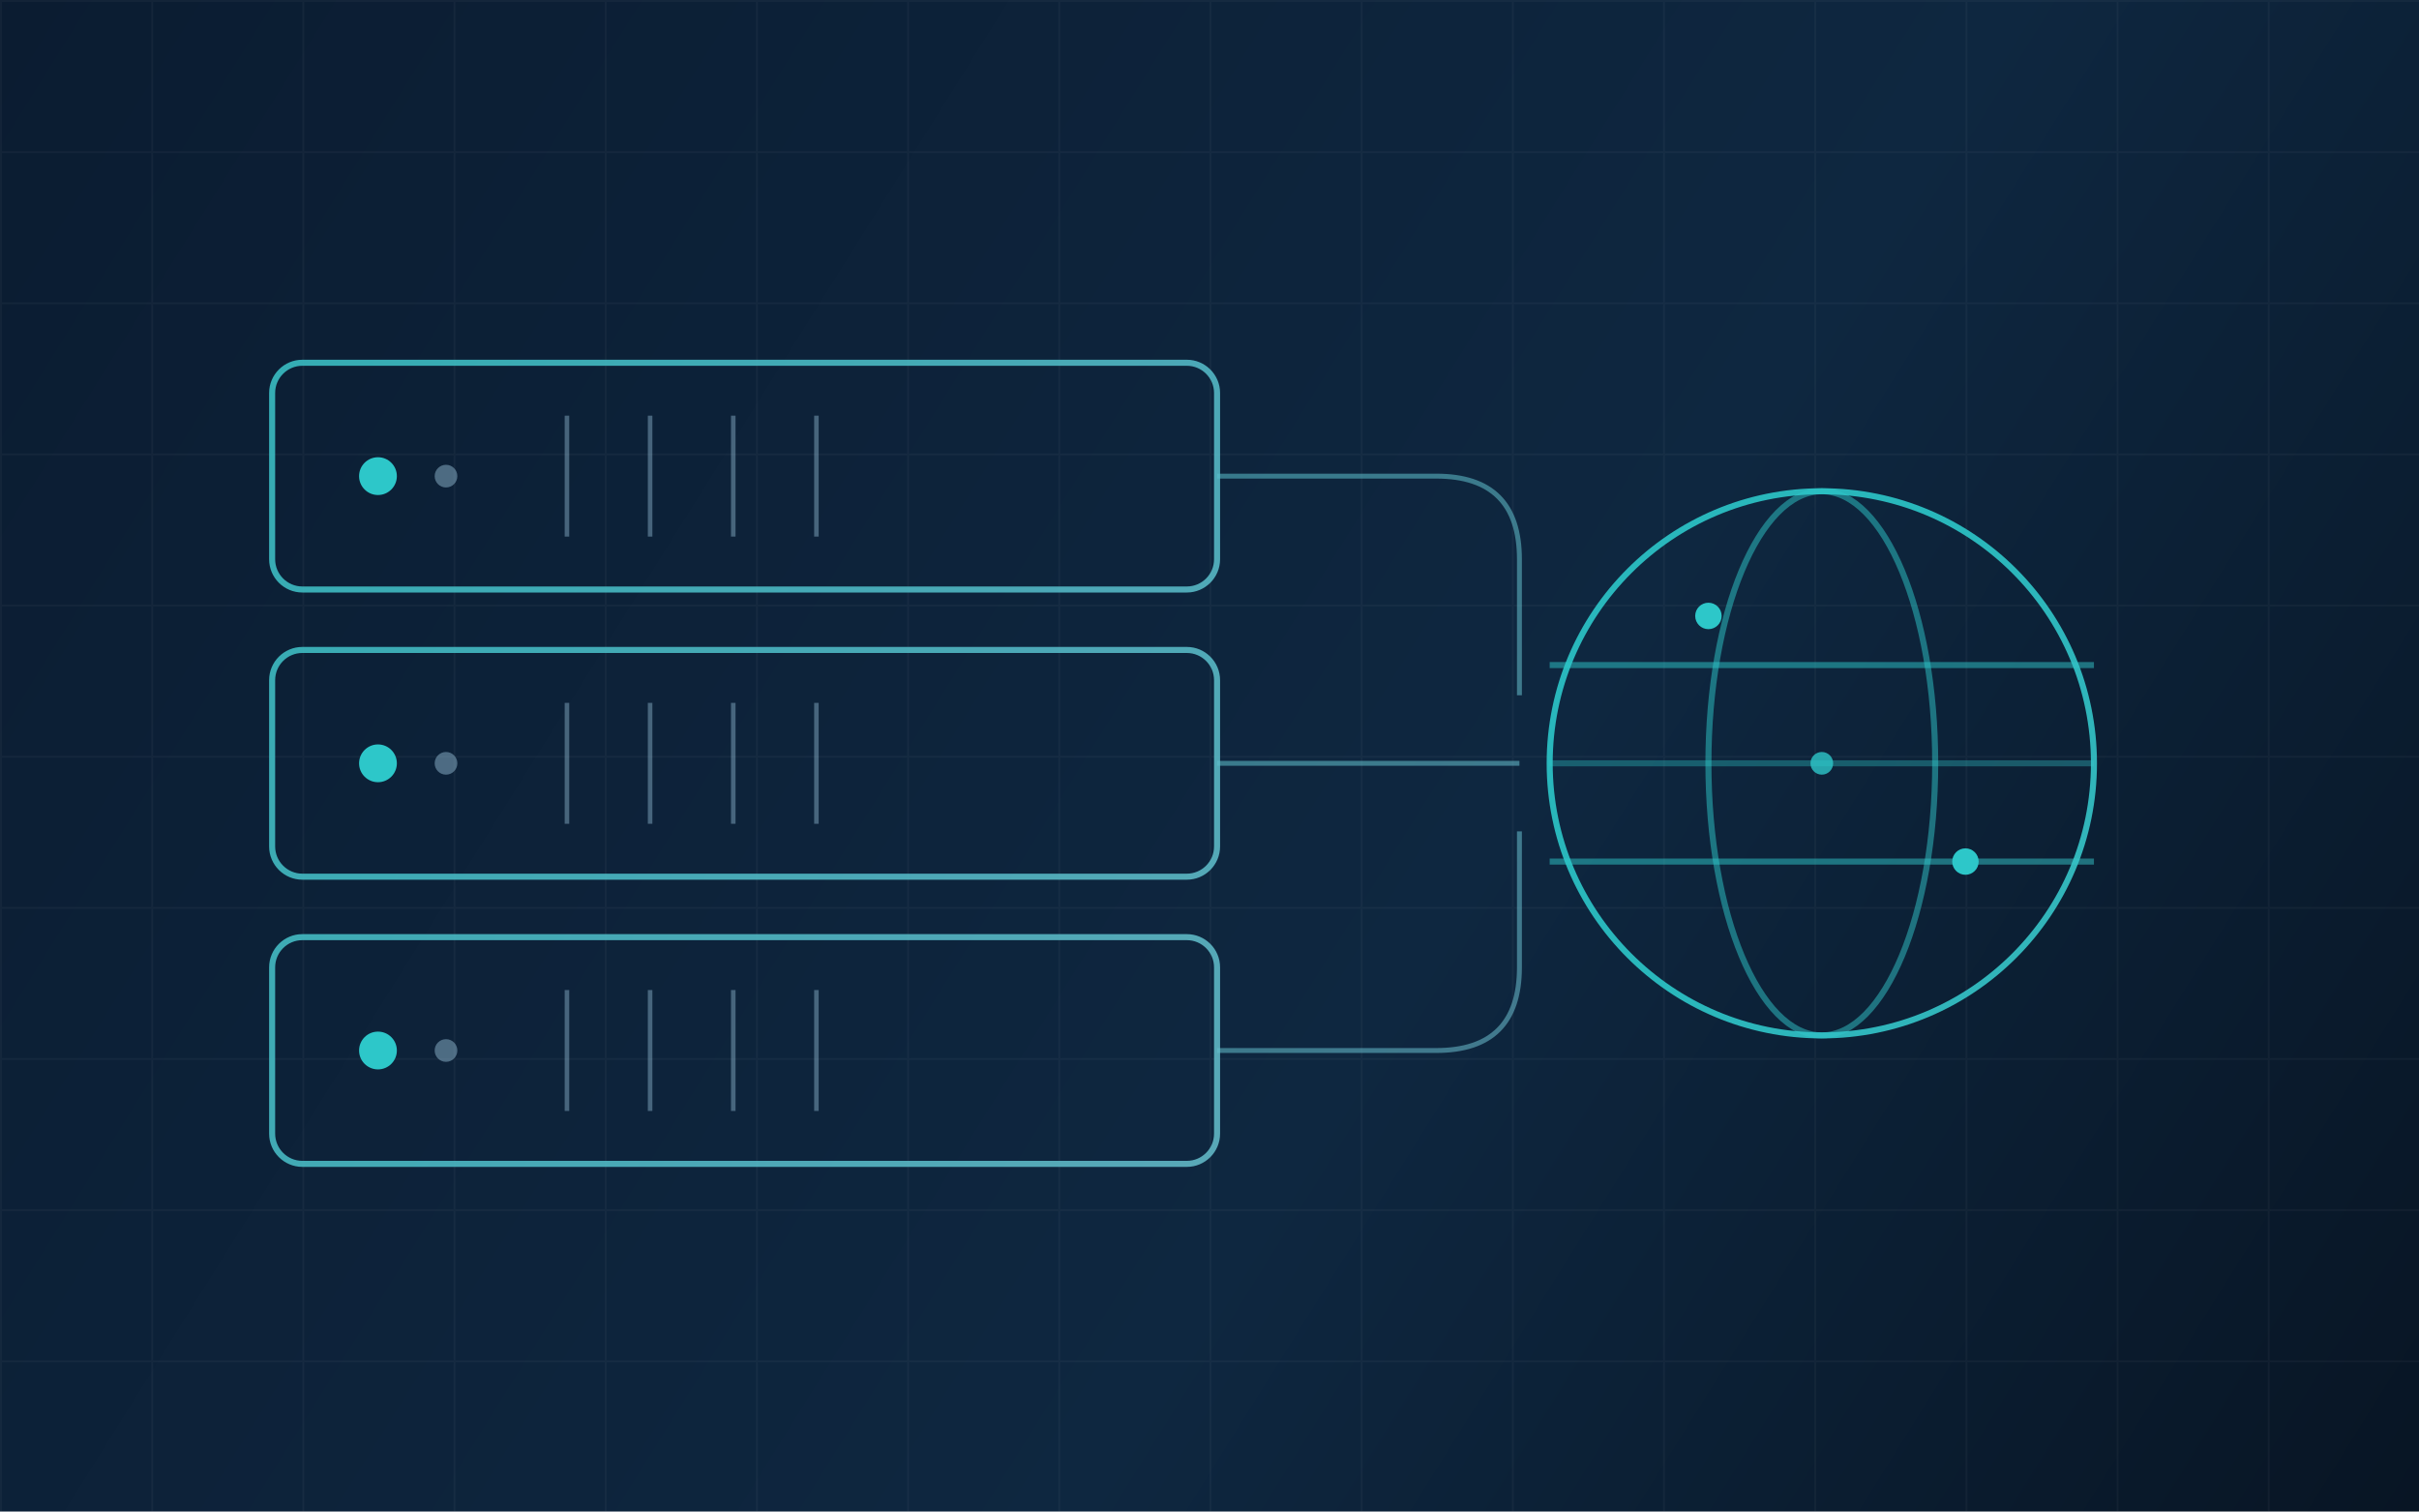
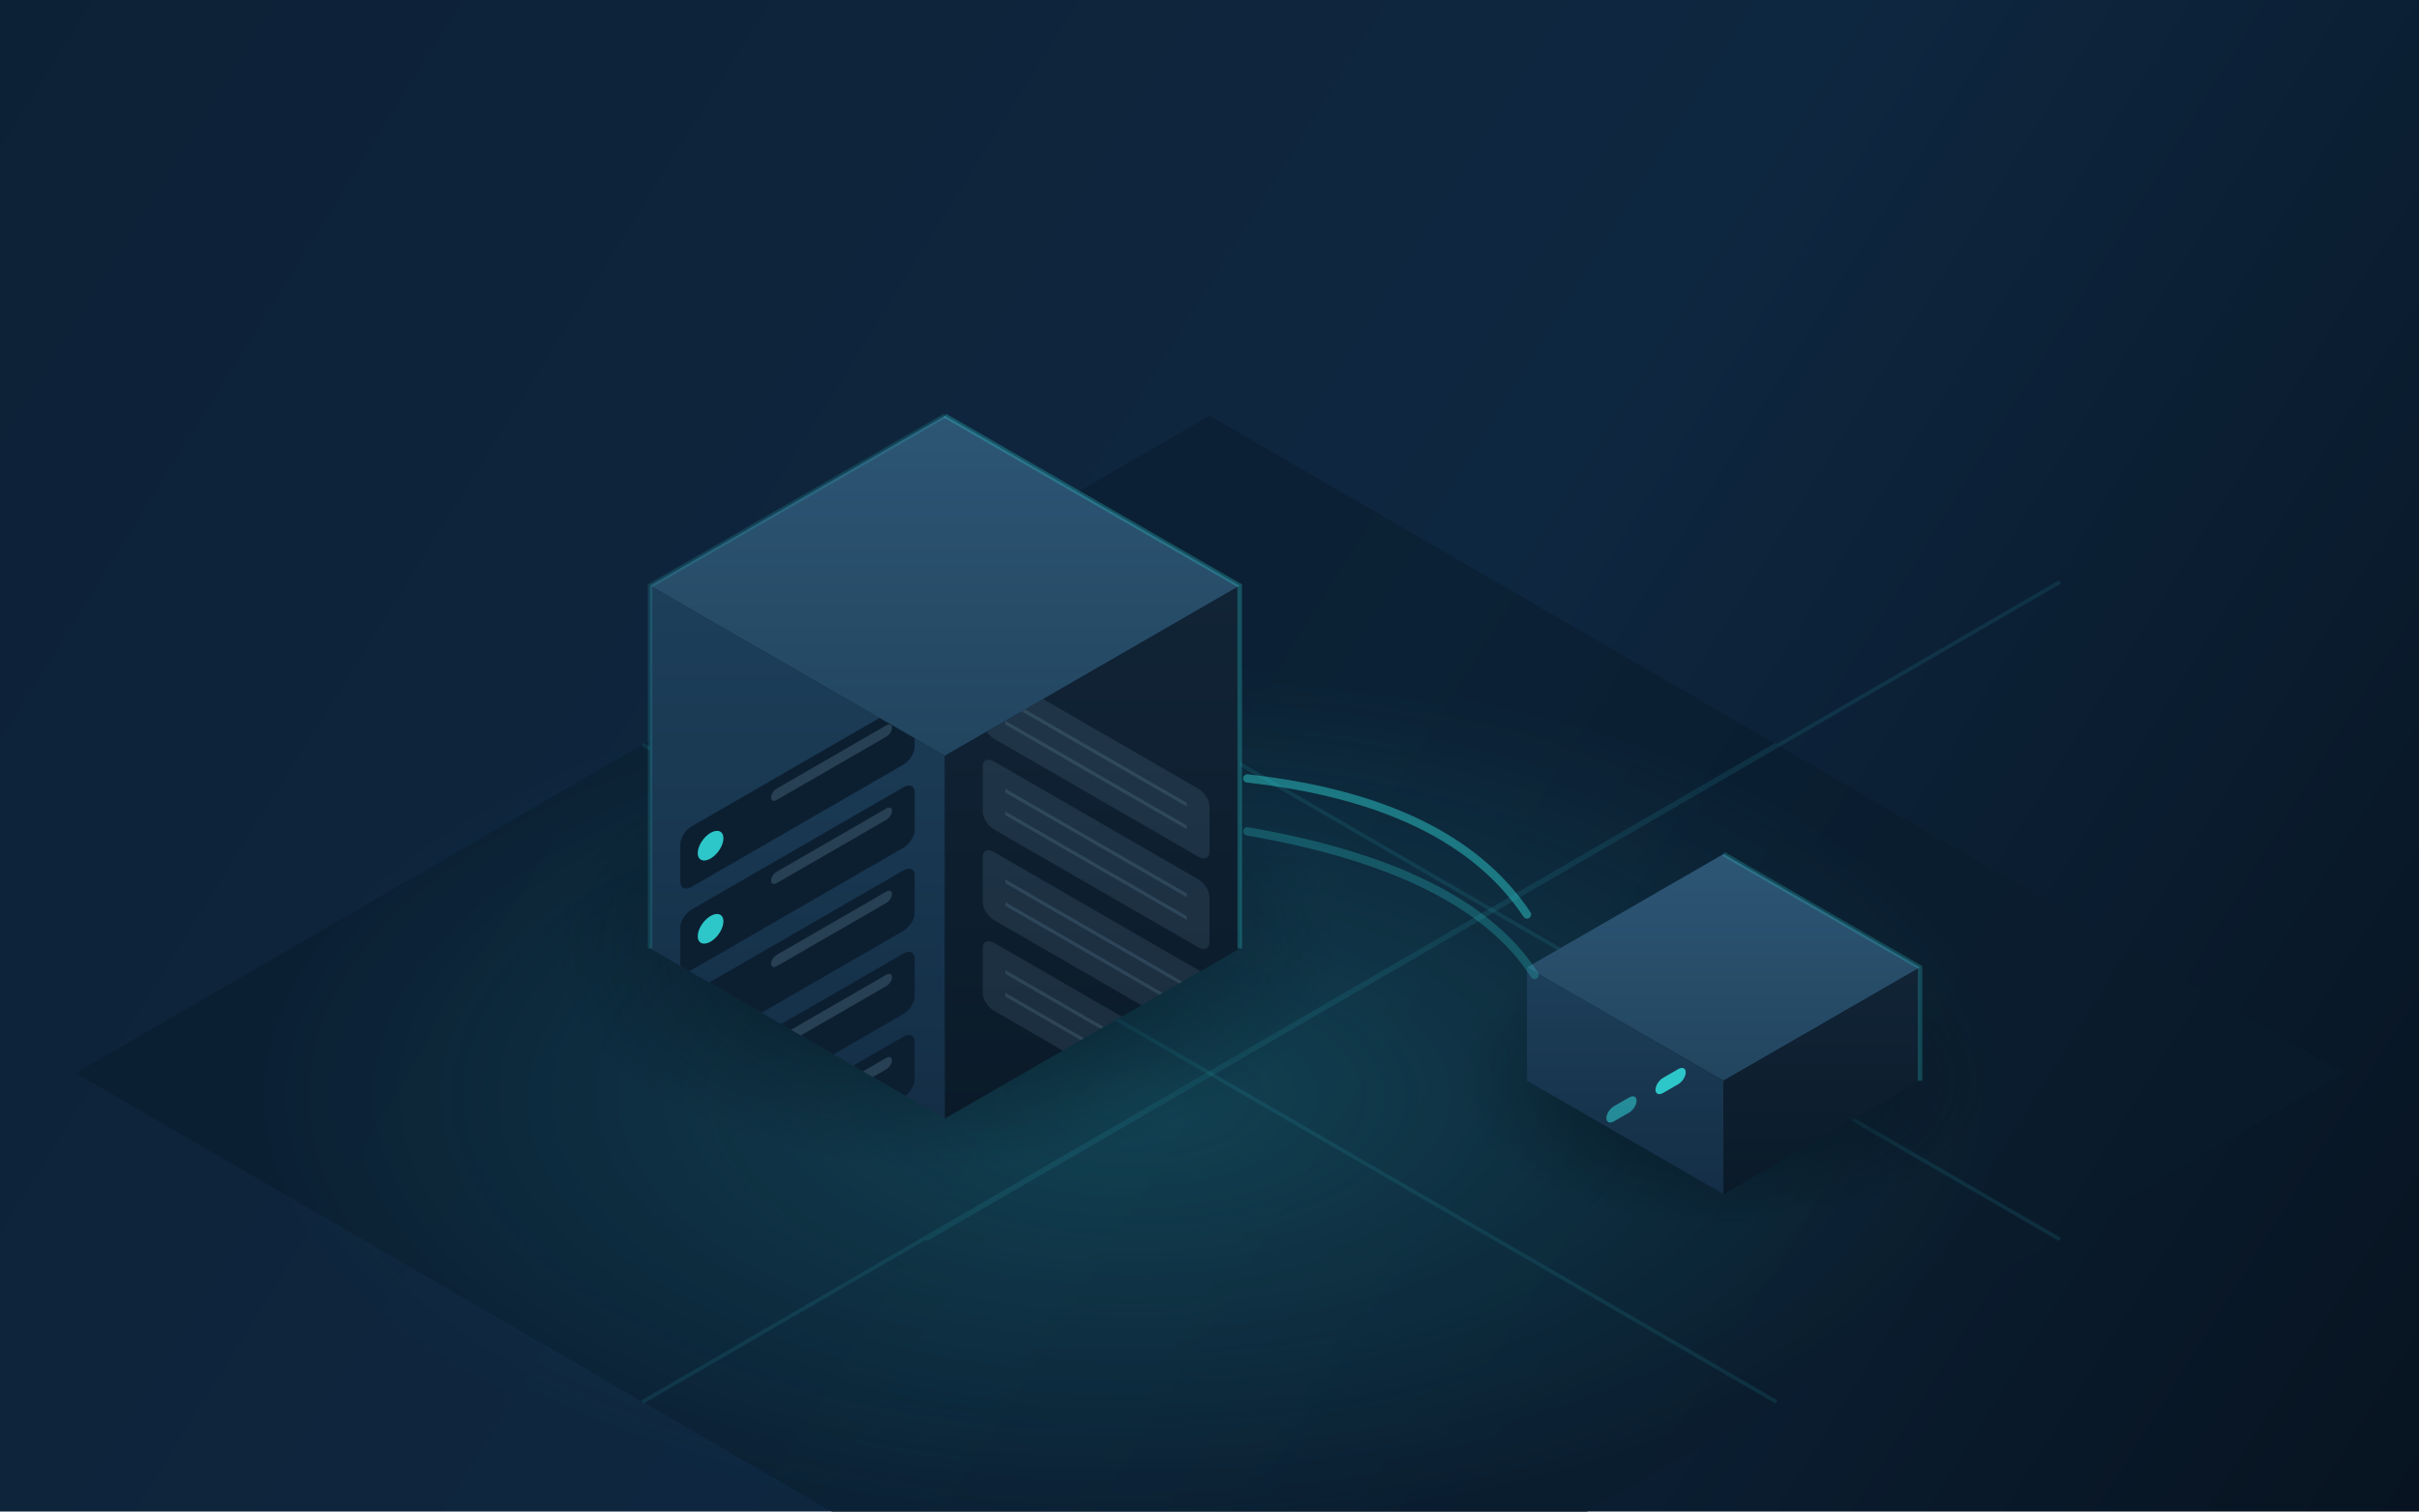
- <svg xmlns="http://www.w3.org/2000/svg" viewBox="0 0 640 400" width="640" height="400" role="img" aria-label="Three stacked server units with drive bays and status lights, linked out to a globe">
+ <svg xmlns="http://www.w3.org/2000/svg" viewBox="0 0 640 400" width="640" height="400" role="img" aria-label="An isometric server rack with lit drive bays, patched across to an uplink switch on a raised floor">
  <defs>
    <linearGradient id="bg" x1="0" y1="0" x2="640" y2="400" gradientUnits="userSpaceOnUse">
-       <stop offset="0" stop-color="#0b1c31" />
-       <stop offset=".6" stop-color="#0e2740" />
-       <stop offset="1" stop-color="#081524" />
+       <stop offset="0" stop-color="#0d2136" />
+       <stop offset=".55" stop-color="#0e2740" />
+       <stop offset="1" stop-color="#071320" />
    </linearGradient>
-     <linearGradient id="ln" x1="0" y1="0" x2="640" y2="400" gradientUnits="userSpaceOnUse">
-       <stop offset="0" stop-color="#2dc7c9" />
-       <stop offset="1" stop-color="#8fb7cf" />
+     <linearGradient id="fTop" x1="0" y1="0" x2="0" y2="1">
+       <stop offset="0" stop-color="#2d5675" />
+       <stop offset="1" stop-color="#22455f" />
    </linearGradient>
-     <pattern id="grid" width="40" height="40" patternUnits="userSpaceOnUse">
-       <path d="M40 0H0V40" fill="none" stroke="#ffffff" stroke-opacity=".035" stroke-width="1" />
-     </pattern>
+     <linearGradient id="fLeft" x1="0" y1="0" x2="0" y2="1">
+       <stop offset="0" stop-color="#1d3f5a" />
+       <stop offset="1" stop-color="#142e46" />
+     </linearGradient>
+     <linearGradient id="fRight" x1="0" y1="0" x2="0" y2="1">
+       <stop offset="0" stop-color="#112436" />
+       <stop offset="1" stop-color="#0a1a29" />
+     </linearGradient>
+     <radialGradient id="pool" cx=".5" cy=".5" r=".5">
+       <stop offset="0" stop-color="#2dc7c9" stop-opacity=".2" />
+       <stop offset="1" stop-color="#2dc7c9" stop-opacity="0" />
+     </radialGradient>
+     <radialGradient id="shadow" cx=".5" cy=".5" r=".5">
+       <stop offset="0" stop-color="#04101b" stop-opacity=".75" />
+       <stop offset="1" stop-color="#04101b" stop-opacity="0" />
+     </radialGradient>
+     <clipPath id="rackL">
+       <polygon points="-78,-141 0,-96 0,0 -78,-45" />
+     </clipPath>
+     <clipPath id="rackR">
+       <polygon points="0,-96 78,-141 78,-45 0,0" />
+     </clipPath>
+     <clipPath id="swL">
+       <polygon points="-52,24 0,54 0,84 -52,54" />
+     </clipPath>
  </defs>
  <rect width="640" height="400" fill="url(#bg)" />
-   <rect width="640" height="400" fill="url(#grid)" />
-   <g stroke="url(#ln)" stroke-width="1.6" fill="none" opacity=".85">
-     <rect x="72" y="96" width="250" height="60" rx="8" />
-     <rect x="72" y="172" width="250" height="60" rx="8" />
-     <rect x="72" y="248" width="250" height="60" rx="8" />
+   <polygon points="320,110 620,284 320,458 20,284" fill="#0a1b2b" opacity=".55" />
+   <g stroke="#2dc7c9" stroke-opacity=".12" stroke-width="1">
+     <path d="M170 197L470 371M245 154L545 328" />
+     <path d="M470 197L170 371M545 154L245 328" />
  </g>
-   <g stroke="#8fb7cf" stroke-opacity=".45" stroke-width="1.2">
-     <g>
-       <line x1="150" y1="110" x2="150" y2="142" />
-       <line x1="172" y1="110" x2="172" y2="142" />
-       <line x1="194" y1="110" x2="194" y2="142" />
-       <line x1="216" y1="110" x2="216" y2="142" />
+   <ellipse cx="300" cy="290" rx="230" ry="115" fill="url(#pool)" />
+   <g transform="translate(250 296)">
+     <ellipse cx="0" cy="-45" rx="104" ry="58" fill="url(#shadow)" />
+     <polygon points="0,-186 78,-141 0,-96 -78,-141" fill="url(#fTop)" />
+     <polygon points="-78,-141 0,-96 0,0 -78,-45" fill="url(#fLeft)" />
+     <polygon points="0,-96 78,-141 78,-45 0,0" fill="url(#fRight)" />
+     <g clip-path="url(#rackL)">
+       <g transform="skewY(-30)">
+         <g fill="#0c1f31">
+           <rect x="-70" y="-116" width="62" height="16" rx="3" />
+           <rect x="-70" y="-94" width="62" height="16" rx="3" />
+           <rect x="-70" y="-72" width="62" height="16" rx="3" />
+           <rect x="-70" y="-50" width="62" height="16" rx="3" />
+           <rect x="-70" y="-28" width="62" height="16" rx="3" />
+         </g>
+         <g fill="#8fb7cf" fill-opacity=".22">
+           <rect x="-46" y="-113" width="32" height="3" rx="1.5" />
+           <rect x="-46" y="-91" width="32" height="3" rx="1.5" />
+           <rect x="-46" y="-69" width="32" height="3" rx="1.5" />
+           <rect x="-46" y="-47" width="32" height="3" rx="1.5" />
+           <rect x="-46" y="-25" width="32" height="3" rx="1.5" />
+         </g>
+         <g fill="#2dc7c9">
+           <circle cx="-62" cy="-108" r="3.4" class="b" />
+           <circle cx="-62" cy="-86" r="3.4" class="b b2" />
+           <circle cx="-62" cy="-64" r="3.4" opacity=".55" />
+           <circle cx="-62" cy="-42" r="3.4" class="b b3" />
+           <circle cx="-62" cy="-20" r="3.4" opacity=".7" />
+         </g>
+       </g>
    </g>
-     <g transform="translate(0,76)">
-       <line x1="150" y1="110" x2="150" y2="142" />
-       <line x1="172" y1="110" x2="172" y2="142" />
-       <line x1="194" y1="110" x2="194" y2="142" />
-       <line x1="216" y1="110" x2="216" y2="142" />
+     <g clip-path="url(#rackR)">
+       <g transform="skewY(30)">
+         <g fill="#8fb7cf" fill-opacity=".13">
+           <rect x="10" y="-126" width="60" height="18" rx="3" />
+           <rect x="10" y="-102" width="60" height="18" rx="3" />
+           <rect x="10" y="-78" width="60" height="18" rx="3" />
+           <rect x="10" y="-54" width="60" height="18" rx="3" />
+         </g>
+         <g stroke="#8fb7cf" stroke-opacity=".16" stroke-width="1">
+           <path d="M16 -120h48M16 -114h48M16 -96h48M16 -90h48M16 -72h48M16 -66h48M16 -48h48M16 -42h48" />
+         </g>
+       </g>
    </g>
-     <g transform="translate(0,152)">
-       <line x1="150" y1="110" x2="150" y2="142" />
-       <line x1="172" y1="110" x2="172" y2="142" />
-       <line x1="194" y1="110" x2="194" y2="142" />
-       <line x1="216" y1="110" x2="216" y2="142" />
+     <polyline points="0,-186 78,-141 78,-45" fill="none" stroke="#2dc7c9" stroke-opacity=".3" stroke-width="1.2" />
+     <polyline points="0,-186 -78,-141 -78,-45" fill="none" stroke="#2dc7c9" stroke-opacity=".18" stroke-width="1.2" />
+   </g>
+   <g transform="translate(456 232)">
+     <ellipse cx="0" cy="54" rx="70" ry="38" fill="url(#shadow)" />
+     <polygon points="0,-6 52,24 0,54 -52,24" fill="url(#fTop)" />
+     <polygon points="-52,24 0,54 0,84 -52,54" fill="url(#fLeft)" />
+     <polygon points="0,54 52,24 52,54 0,84" fill="url(#fRight)" />
+     <g clip-path="url(#swL)">
+       <g transform="skewY(-30)" fill="#2dc7c9">
+         <rect x="-44" y="44" width="8" height="4" rx="2" class="b b2" />
+         <rect x="-31" y="44" width="8" height="4" rx="2" opacity=".6" />
+         <rect x="-18" y="44" width="8" height="4" rx="2" class="b" />
+         <rect x="-5" y="44" width="8" height="4" rx="2" opacity=".75" />
+       </g>
    </g>
+     <polyline points="0,-6 52,24 52,54" fill="none" stroke="#2dc7c9" stroke-opacity=".25" stroke-width="1.2" />
  </g>
-   <g fill="#2dc7c9">
-     <circle cx="100" cy="126" r="5" class="blink" />
-     <circle cx="100" cy="202" r="5" class="blink b2" />
-     <circle cx="100" cy="278" r="5" class="blink b3" />
-   </g>
-   <g fill="#8fb7cf" fill-opacity=".5">
-     <circle cx="118" cy="126" r="3" />
-     <circle cx="118" cy="202" r="3" />
-     <circle cx="118" cy="278" r="3" />
-   </g>
-   <g stroke="url(#ln)" stroke-width="1.3" stroke-opacity=".55" fill="none">
-     <path d="M322 126h58q22 0 22 22v36" />
-     <path d="M322 202h80" />
-     <path d="M322 278h58q22 0 22-22v-36" />
-   </g>
-   <g transform="translate(482 202)" fill="none" stroke="url(#ln)" stroke-width="1.6">
-     <circle r="72" stroke-opacity=".9" />
-     <ellipse rx="30" ry="72" stroke-opacity=".5" />
-     <line x1="-72" y1="-26" x2="72" y2="-26" stroke-opacity=".5" />
-     <line x1="-72" y1="26" x2="72" y2="26" stroke-opacity=".5" />
-     <line x1="-72" y1="0" x2="72" y2="0" stroke-opacity=".35" />
-   </g>
-   <g fill="#2dc7c9">
-     <circle cx="452" cy="163" r="3.5" class="blink b2" />
-     <circle cx="520" cy="228" r="3.5" class="blink" />
-     <circle cx="482" cy="202" r="3" fill-opacity=".8" />
+   <g fill="none" stroke="#2dc7c9" stroke-opacity=".5" stroke-width="2.2" stroke-linecap="round">
+     <path d="M330 206q54 6 74 36" />
+     <path d="M330 220q58 10 76 38" stroke-opacity=".28" />
  </g>
  <style>
-     .blink { animation: lx 3.6s ease-in-out infinite; }
-     .b2 { animation-delay: 1.2s; }
-     .b3 { animation-delay: 2.4s; }
-     @keyframes lx { 0%,100% { opacity:.45 } 50% { opacity:1 } }
-     @media (prefers-reduced-motion: reduce) { .blink { animation: none } }
+     .b { animation: blink 3.4s ease-in-out infinite }
+     .b2 { animation-delay: 1.1s } .b3 { animation-delay: 2.2s }
+     @keyframes blink { 0%,100% { opacity:.3 } 50% { opacity:1 } }
+     @media (prefers-reduced-motion: reduce) { .b { animation: none } }
  </style>
</svg>
